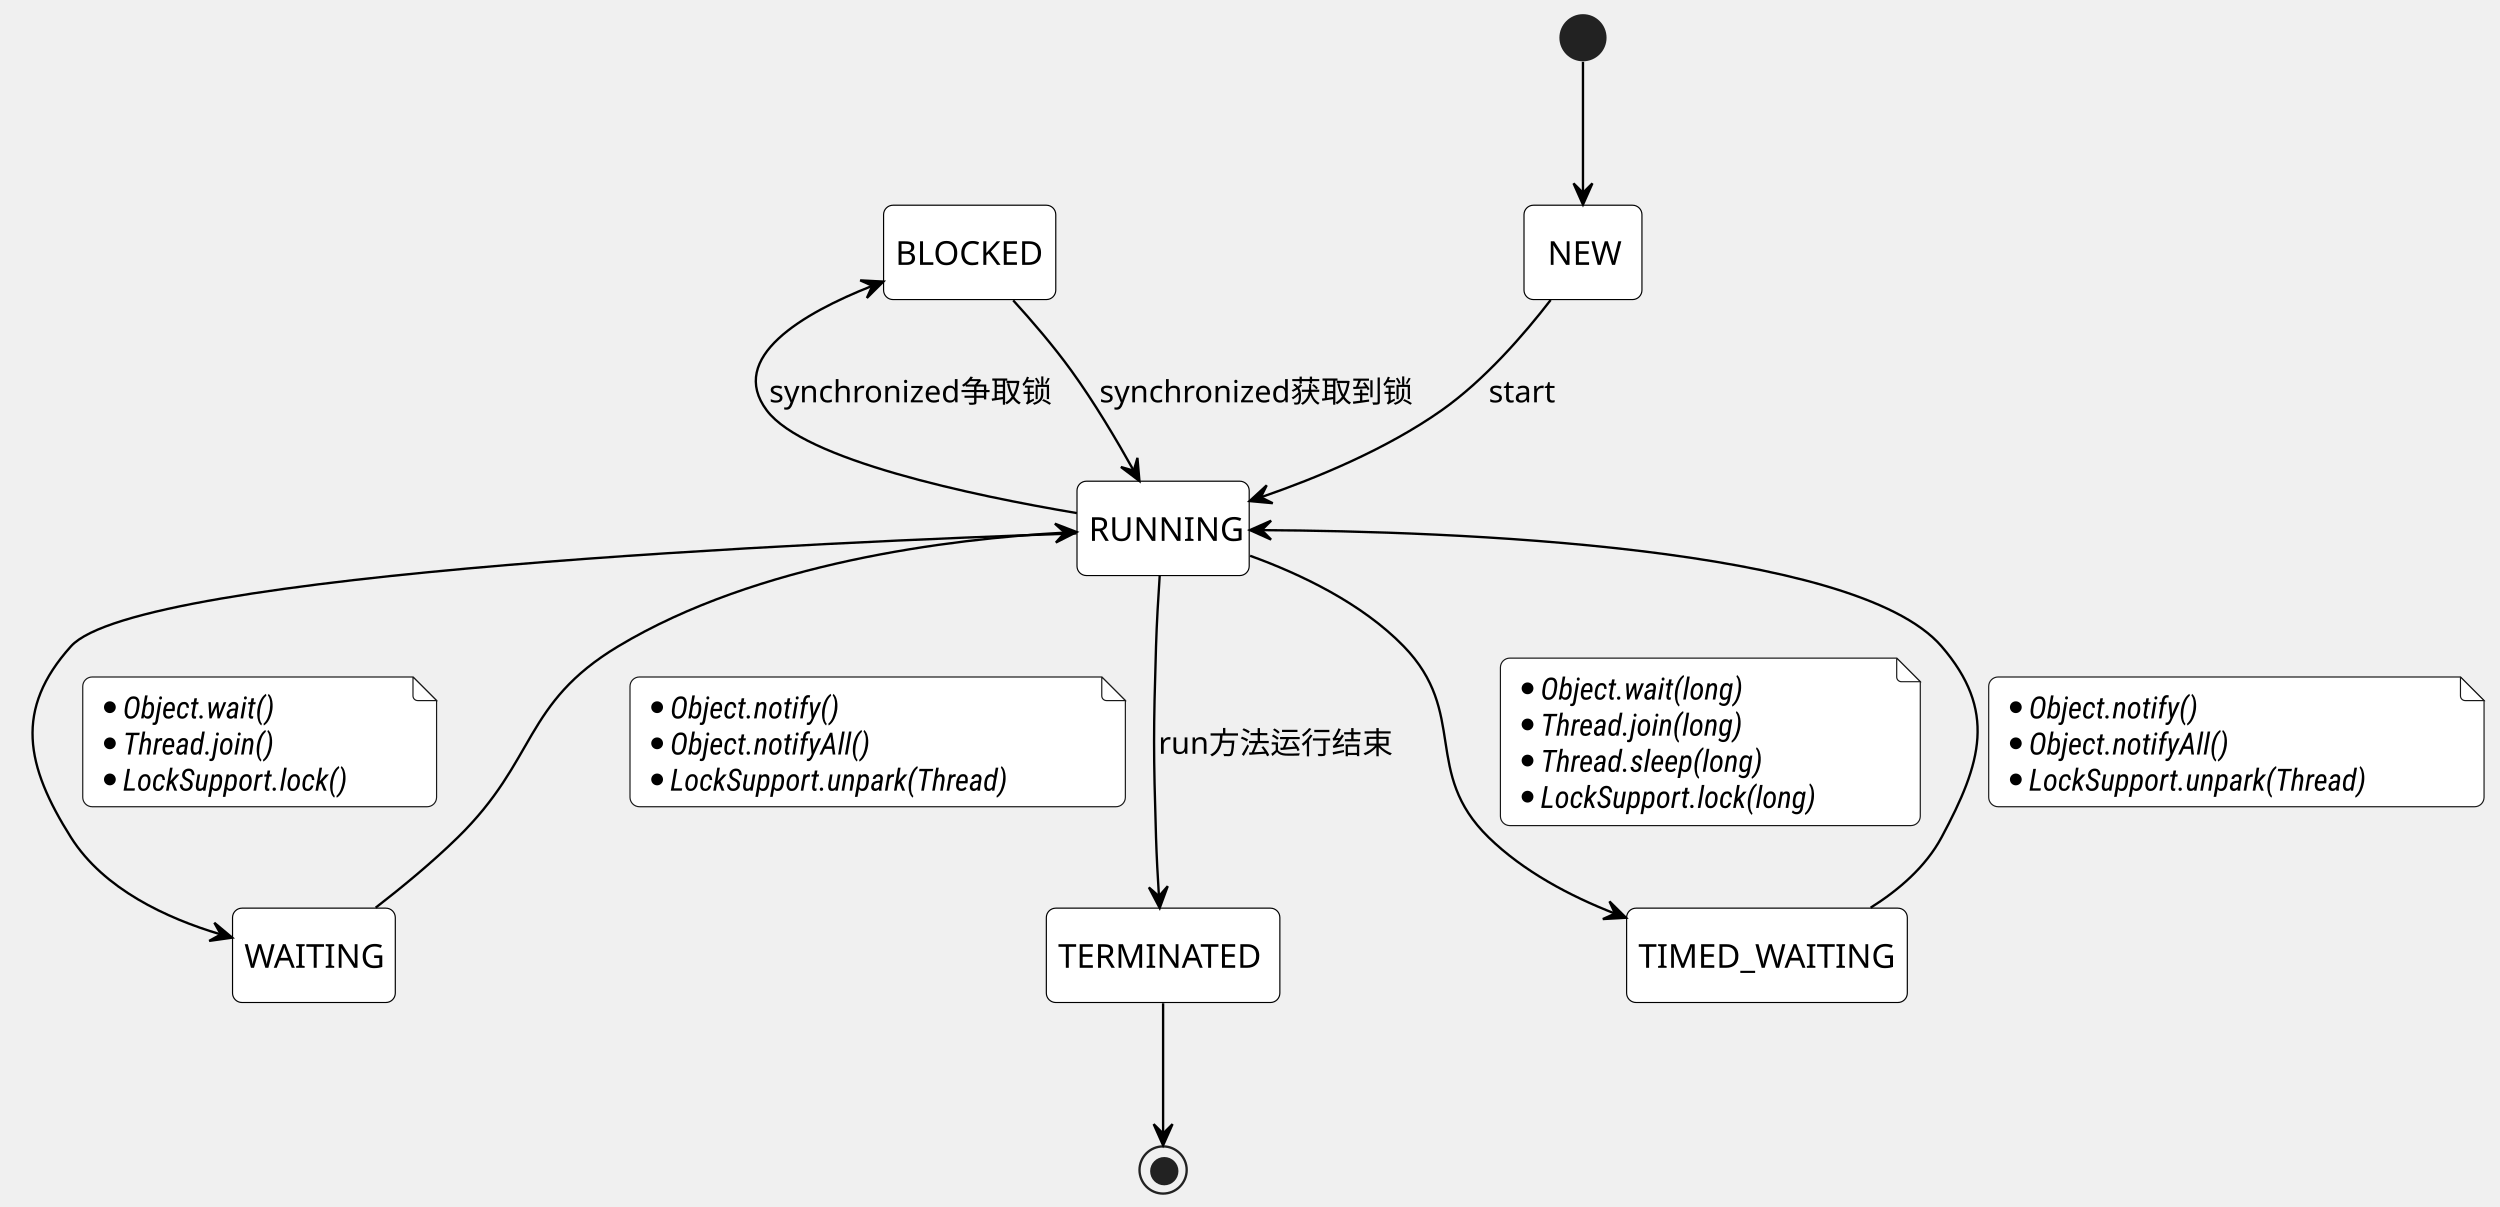
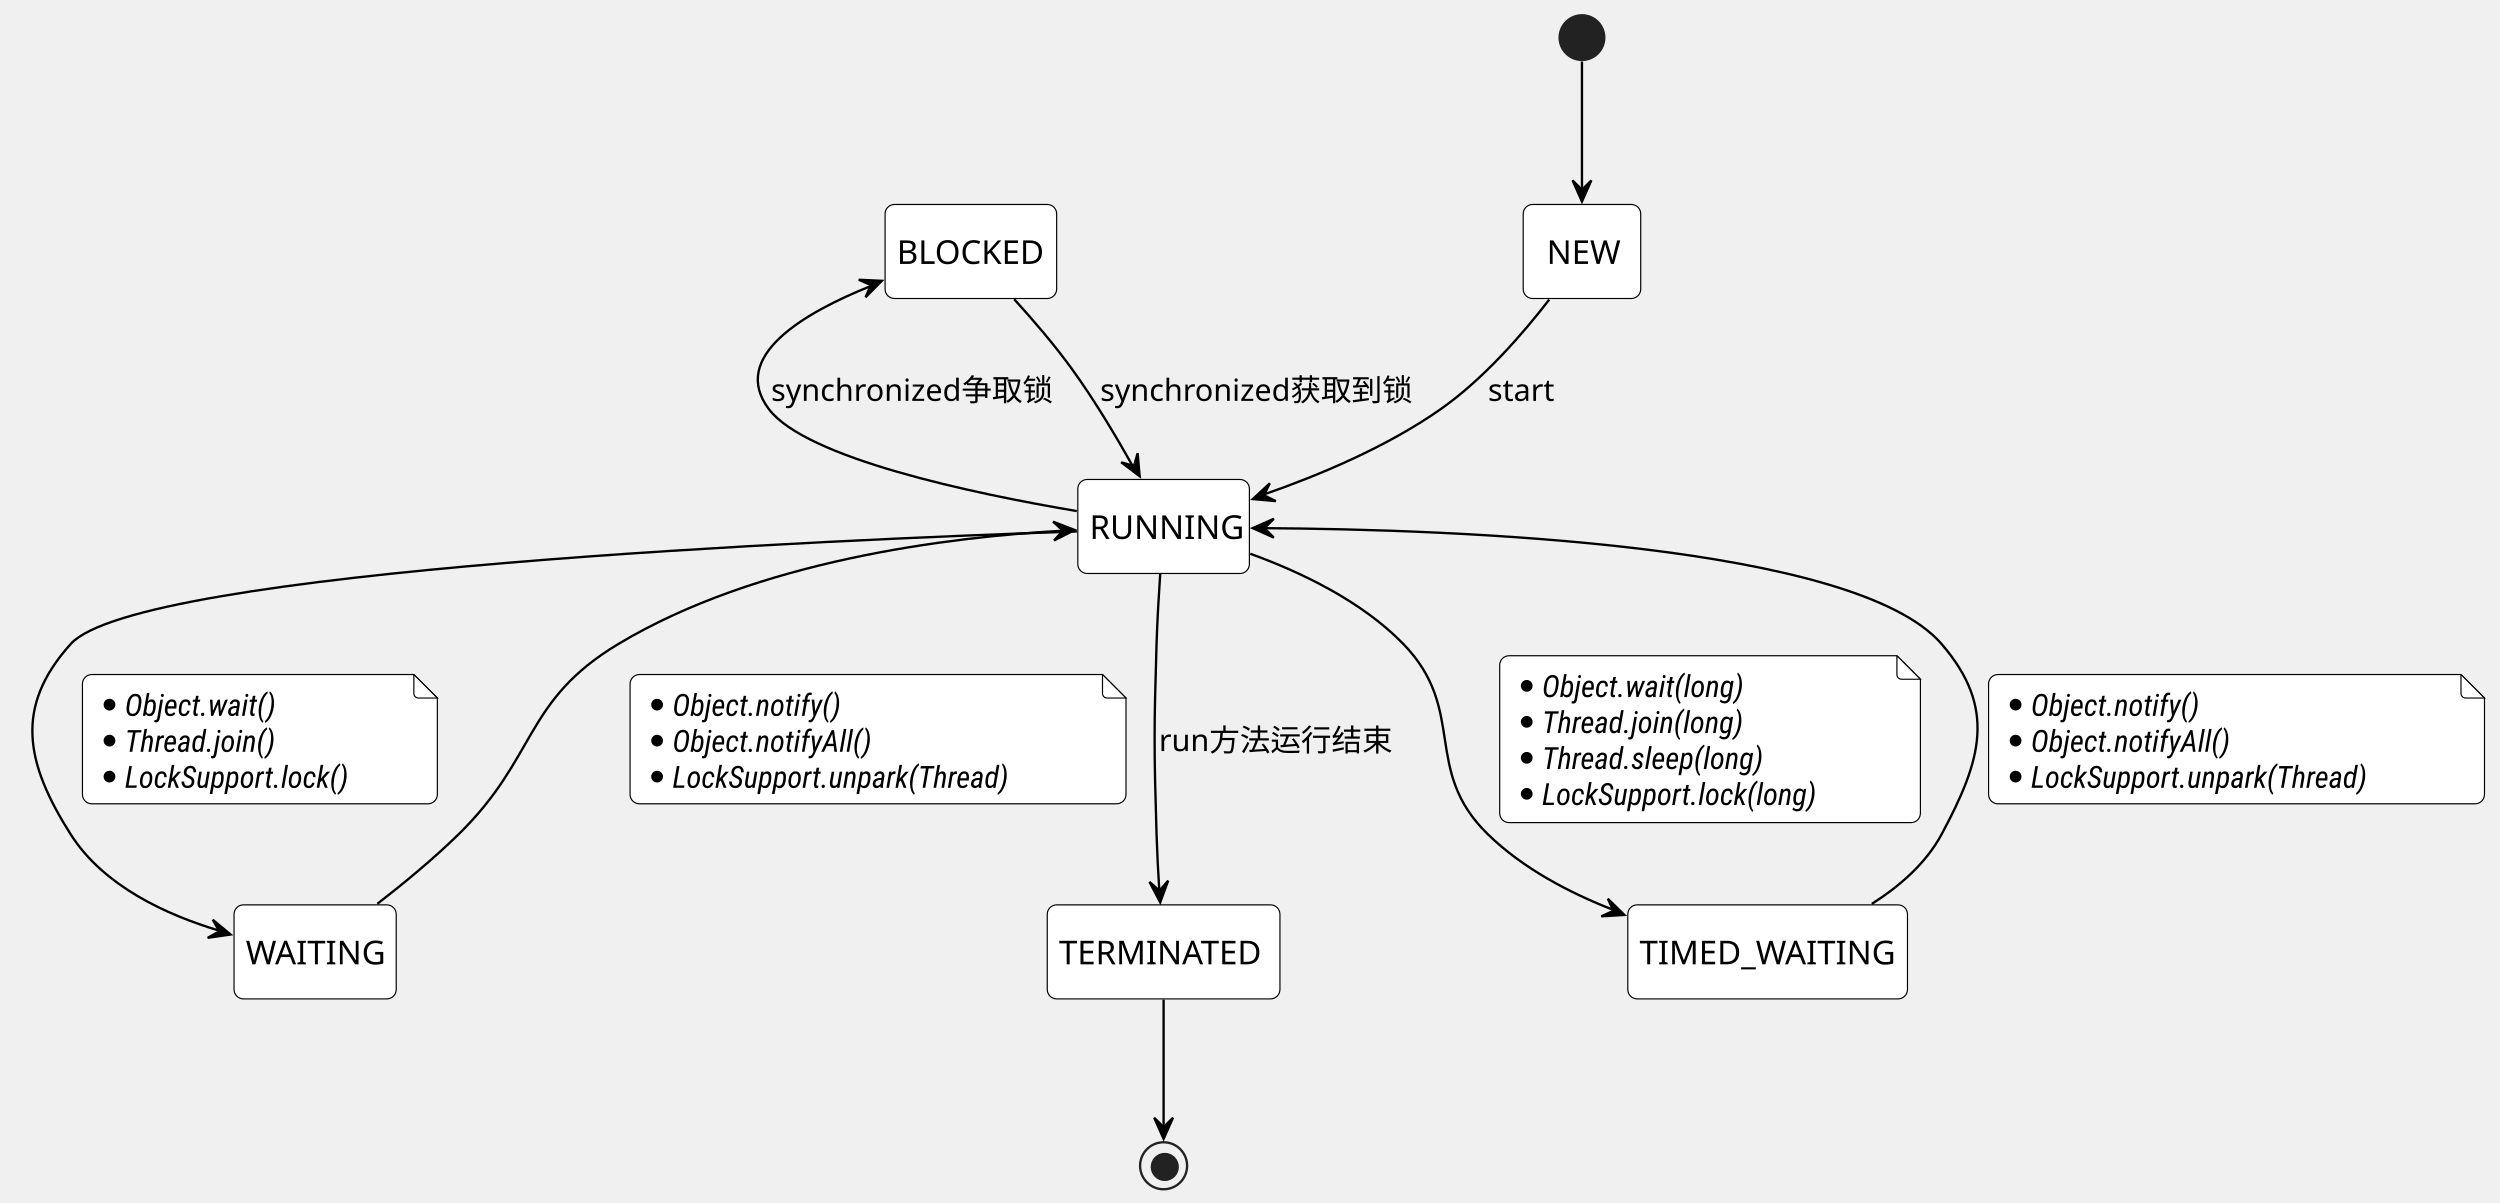
- <svg xmlns="http://www.w3.org/2000/svg" contentStyleType="text/css" height="1066.667px" preserveAspectRatio="none" style="width:2208px;height:1066px;background:#FFFFFF;" version="1.1" viewBox="0 0 2208 1066" width="2208.333px" zoomAndPan="magnify">
+ <svg xmlns="http://www.w3.org/2000/svg" contentStyleType="text/css" height="1066.667px" preserveAspectRatio="none" style="width:2216px;height:1066px;background:#FFFFFF;" version="1.1" viewBox="0 0 2216 1066" width="2216.667px" zoomAndPan="magnify">
  <defs />
  <g>
-     <ellipse cx="1398.083" cy="33.333" fill="#222222" rx="20.833" ry="20.833" style="stroke:none;stroke-width:2.083;" />
-     <rect fill="#FFFFFF" height="83.333" rx="8.333" ry="8.333" style="stroke:#000000;stroke-width:1.042;" width="104.167" x="1346" y="181.25" />
-     <text fill="#000000" font-family="sans-serif" font-size="29.167" lengthAdjust="spacing" textLength="62.5" x="1366.833" y="233.94">NEW</text>
-     <rect fill="#FFFFFF" height="83.333" rx="8.333" ry="8.333" style="stroke:#000000;stroke-width:1.042;" width="152.083" x="951.208" y="425" />
-     <text fill="#000000" font-family="sans-serif" font-size="29.167" lengthAdjust="spacing" textLength="131.25" x="961.625" y="477.69">RUNNING</text>
-     <rect fill="#FFFFFF" height="83.333" rx="8.333" ry="8.333" style="stroke:#000000;stroke-width:1.042;" width="152.083" x="780.375" y="181.25" />
-     <text fill="#000000" font-family="sans-serif" font-size="29.167" lengthAdjust="spacing" textLength="131.25" x="790.792" y="233.94">BLOCKED</text>
-     <rect fill="#FFFFFF" height="83.333" rx="8.333" ry="8.333" style="stroke:#000000;stroke-width:1.042;" width="143.75" x="205.375" y="802.083" />
-     <text fill="#000000" font-family="sans-serif" font-size="29.167" lengthAdjust="spacing" textLength="122.917" x="215.792" y="854.773">WAITING</text>
-     <rect fill="#FFFFFF" height="83.333" rx="8.333" ry="8.333" style="stroke:#000000;stroke-width:1.042;" width="206.25" x="924.125" y="802.083" />
-     <text fill="#000000" font-family="sans-serif" font-size="29.167" lengthAdjust="spacing" textLength="185.417" x="934.542" y="854.773">TERMINATED</text>
-     <rect fill="#FFFFFF" height="83.333" rx="8.333" ry="8.333" style="stroke:#000000;stroke-width:1.042;" width="247.917" x="1436.625" y="802.083" />
-     <text fill="#000000" font-family="sans-serif" font-size="29.167" lengthAdjust="spacing" textLength="227.083" x="1447.042" y="854.773">TIMED_WAITING</text>
-     <ellipse cx="1027.25" cy="1033.333" fill="none" rx="20.833" ry="20.833" style="stroke:#222222;stroke-width:2.083;" />
-     <ellipse cx="1028.292" cy="1034.375" fill="#222222" rx="12.5" ry="12.5" style="stroke:none;stroke-width:2.083;" />
-     <g id="link_*start_NEW">
-       <path d="M1398.083,54.562 C1398.083,81.625 1398.083,132.042 1398.083,170.271 " fill="none" id="*start-to-NEW" style="stroke:#000000;stroke-width:2.083;" />
-       <polygon fill="#000000" points="1398.083,180.708,1406.417,161.958,1398.083,170.292,1389.75,161.958,1398.083,180.708" style="stroke:#000000;stroke-width:2.083;" />
+     <ellipse cx="1402.25" cy="33.333" fill="#222222" rx="20.833" ry="20.833" style="stroke:none;stroke-width:2.083;" />
+     <rect fill="#FFFFFF" height="83.333" rx="8.333" ry="8.333" style="stroke:#000000;stroke-width:1.042;" width="104.167" x="1350.167" y="181.25" />
+     <text fill="#000000" font-family="sans-serif" font-size="29.167" lengthAdjust="spacing" textLength="62.5" x="1371" y="233.94">NEW</text>
+     <rect fill="#FFFFFF" height="83.333" rx="8.333" ry="8.333" style="stroke:#000000;stroke-width:1.042;" width="152.083" x="955.375" y="425" />
+     <text fill="#000000" font-family="sans-serif" font-size="29.167" lengthAdjust="spacing" textLength="131.25" x="965.792" y="477.69">RUNNING</text>
+     <rect fill="#FFFFFF" height="83.333" rx="8.333" ry="8.333" style="stroke:#000000;stroke-width:1.042;" width="152.083" x="784.542" y="181.25" />
+     <text fill="#000000" font-family="sans-serif" font-size="29.167" lengthAdjust="spacing" textLength="131.25" x="794.958" y="233.94">BLOCKED</text>
+     <rect fill="#FFFFFF" height="83.333" rx="8.333" ry="8.333" style="stroke:#000000;stroke-width:1.042;" width="143.75" x="207.458" y="802.083" />
+     <text fill="#000000" font-family="sans-serif" font-size="29.167" lengthAdjust="spacing" textLength="122.917" x="217.875" y="854.773">WAITING</text>
+     <rect fill="#FFFFFF" height="83.333" rx="8.333" ry="8.333" style="stroke:#000000;stroke-width:1.042;" width="206.25" x="928.292" y="802.083" />
+     <text fill="#000000" font-family="sans-serif" font-size="29.167" lengthAdjust="spacing" textLength="185.417" x="938.708" y="854.773">TERMINATED</text>
+     <rect fill="#FFFFFF" height="83.333" rx="8.333" ry="8.333" style="stroke:#000000;stroke-width:1.042;" width="247.917" x="1442.875" y="802.083" />
+     <text fill="#000000" font-family="sans-serif" font-size="29.167" lengthAdjust="spacing" textLength="227.083" x="1453.292" y="854.773">TIMED_WAITING</text>
+     <ellipse cx="1031.417" cy="1033.333" fill="none" rx="20.833" ry="20.833" style="stroke:#222222;stroke-width:2.083;" />
+     <ellipse cx="1032.458" cy="1034.375" fill="#222222" rx="12.5" ry="12.5" style="stroke:none;stroke-width:2.083;" />
+     <g id="link_*start*_NEW">
+       <path d="M1402.25,54.562 C1402.25,81.167 1402.25,130.312 1402.25,168.312 " fill="none" id="*start*-to-NEW" style="stroke:#000000;stroke-width:2.083;" />
+       <polygon fill="#000000" points="1402.25,178.625,1410.583,159.875,1402.25,168.208,1393.917,159.875,1402.25,178.625" style="stroke:#000000;stroke-width:2.083;" />
    </g>
    <g id="link_NEW_RUNNING">
-       <path d="M1369.542,264.958 C1346.354,295.042 1311.333,335.583 1273.083,362.5 C1224.75,396.521 1163.354,422.021 1114,439.042 " fill="none" id="NEW-to-RUNNING" style="stroke:#000000;stroke-width:2.083;" />
-       <polygon fill="#000000" points="1103.667,442.542,1124.098,444.426,1113.534,439.203,1118.756,428.638,1103.667,442.542" style="stroke:#000000;stroke-width:2.083;" />
-       <text fill="#000000" font-family="sans-serif" font-size="27.083" lengthAdjust="spacing" textLength="60.417" x="1314.75" y="355.351">start</text>
+       <path d="M1373.229,265.562 C1350.042,295.604 1315.25,335.771 1277.25,362.5 C1229.5,396.104 1168.979,421.417 1119.958,438.417 " fill="none" id="NEW-to-RUNNING" style="stroke:#000000;stroke-width:2.083;" />
+       <polygon fill="#000000" points="1110.479,442.354,1130.914,444.202,1120.34,438.998,1125.544,428.424,1110.479,442.354" style="stroke:#000000;stroke-width:2.083;" />
+       <text fill="#000000" font-family="sans-serif" font-size="27.083" lengthAdjust="spacing" textLength="60.417" x="1318.917" y="355.351">start</text>
    </g>
    <g id="link_BLOCKED_RUNNING">
-       <path d="M770.354,252.479 C708.667,276.833 642.188,315.75 677.25,362.5 C710.104,406.292 858.396,437.521 951.104,453.167 " fill="none" id="BLOCKED-backto-RUNNING" style="stroke:#000000;stroke-width:2.083;" />
-       <polygon fill="#000000" points="780.188,248.688,759.698,247.599,770.457,252.407,765.649,263.166,780.188,248.688" style="stroke:#000000;stroke-width:2.083;" />
-       <text fill="#000000" font-family="sans-serif" font-size="27.083" lengthAdjust="spacing" textLength="256.25" x="679.333" y="355.351">synchronized争取锁</text>
+       <path d="M772.417,253.312 C711.333,277.729 646.771,316.292 681.417,362.5 C714.188,406.167 861.708,437.333 954.458,453.021 " fill="none" id="BLOCKED-backto-RUNNING" style="stroke:#000000;stroke-width:2.083;" />
+       <polygon fill="#000000" points="781.667,248.917,761.171,247.958,771.961,252.698,767.221,263.488,781.667,248.917" style="stroke:#000000;stroke-width:2.083;" />
+       <text fill="#000000" font-family="sans-serif" font-size="27.083" lengthAdjust="spacing" textLength="256.25" x="683.5" y="355.351">synchronized争取锁</text>
    </g>
    <g id="link_BLOCKED_RUNNING">
-       <path d="M894.854,265.271 C911.438,283.479 930.521,305.688 946,327.083 C966.292,355.083 986.083,388.417 1001.062,415.271 " fill="none" id="BLOCKED-to-RUNNING" style="stroke:#000000;stroke-width:2.083;" />
-       <polygon fill="#000000" points="1006.354,424.833,1004.584,404.391,1001.318,415.715,989.995,412.449,1006.354,424.833" style="stroke:#000000;stroke-width:2.083;" />
-       <text fill="#000000" font-family="sans-serif" font-size="27.083" lengthAdjust="spacing" textLength="283.333" x="971" y="355.351">synchronized获取到锁</text>
+       <path d="M899.021,265.271 C915.604,283.479 934.688,305.688 950.167,327.083 C970.146,354.646 989.625,387.375 1004.521,413.979 " fill="none" id="BLOCKED-to-RUNNING" style="stroke:#000000;stroke-width:2.083;" />
+       <polygon fill="#000000" points="1010.188,422.146,1008.418,401.704,1005.152,413.027,993.828,409.762,1010.188,422.146" style="stroke:#000000;stroke-width:2.083;" />
+       <text fill="#000000" font-family="sans-serif" font-size="27.083" lengthAdjust="spacing" textLength="283.333" x="975.167" y="355.351">synchronized获取到锁</text>
    </g>
    <g id="link_RUNNING_WAITING">
-       <path d="M950.75,471.083 C733,478.521 121.812,505.104 62.667,570.833 C12.5,626.583 22.625,676.167 62.667,739.583 C91.562,785.312 147.125,810.979 194.479,825.125 " fill="none" id="RUNNING-to-WAITING" style="stroke:#000000;stroke-width:2.083;" />
-       <polygon fill="#000000" points="205.062,828.146,189.323,814.982,195.047,825.284,184.745,831.008,205.062,828.146" style="stroke:#000000;stroke-width:2.083;" />
-       <path d="M73.083,606.25 L73.083,704.167 A8.333,8.333 0 0 0 81.417,712.5 L377.25,712.5 A8.333,8.333 0 0 0 385.583,704.167 L385.583,618.75 L364.75,597.917 L81.417,597.917 A8.333,8.333 0 0 0 73.083,606.25 " fill="#FFFFFF" style="stroke:#181818;stroke-width:1.042;" />
-       <path d="M364.75,597.917 L364.75,614.583 A4.167,4.167 0 0 0 368.917,618.75 L385.583,618.75 L364.75,597.917 " fill="#FFFFFF" style="stroke:#181818;stroke-width:1.042;" />
+       <path d="M954.583,471.062 C735.896,478.417 122.083,504.854 62.667,570.833 C12.5,626.583 22.5,676.25 62.667,739.583 C91.625,785.229 147.042,810.833 194.562,825 " fill="none" id="RUNNING-to-WAITING" style="stroke:#000000;stroke-width:2.083;" />
+       <polygon fill="#000000" points="204.375,828.354,188.589,815.246,194.349,825.528,184.067,831.288,204.375,828.354" style="stroke:#000000;stroke-width:2.083;" />
+       <path d="M73.083,606.25 L73.083,704.167 A8.333,8.333 0 0 0 81.417,712.5 L379.333,712.5 A8.333,8.333 0 0 0 387.667,704.167 L387.667,618.75 L366.833,597.917 L81.417,597.917 A8.333,8.333 0 0 0 73.083,606.25 " fill="#FFFFFF" style="stroke:#000000;stroke-width:1.042;" />
+       <path d="M366.833,597.917 L366.833,614.583 A4.167,4.167 0 0 0 371,618.75 L387.667,618.75 L366.833,597.917 " fill="#FFFFFF" style="stroke:#000000;stroke-width:1.042;" />
      <ellipse cx="97.042" cy="624.605" fill="#000000" rx="5.208" ry="5.208" style="stroke:#000000;stroke-width:0.0;" />
-       <text fill="#000000" font-family="Roboto Condensed" font-size="27.083" font-style="italic" lengthAdjust="spacing" textLength="164.583" x="108.5" y="634.517">Object.wait()</text>
+       <text fill="#000000" font-family="Roboto Condensed" font-size="27.083" font-style="italic" lengthAdjust="spacing" textLength="164.583" x="110.583" y="634.517">Object.wait()</text>
      <ellipse cx="97.042" cy="656.502" fill="#000000" rx="5.208" ry="5.208" style="stroke:#000000;stroke-width:0.0;" />
-       <text fill="#000000" font-family="Roboto Condensed" font-size="27.083" font-style="italic" lengthAdjust="spacing" textLength="164.583" x="108.5" y="666.414">Thread.join()</text>
+       <text fill="#000000" font-family="Roboto Condensed" font-size="27.083" font-style="italic" lengthAdjust="spacing" textLength="164.583" x="110.583" y="666.414">Thread.join()</text>
      <ellipse cx="97.042" cy="688.399" fill="#000000" rx="5.208" ry="5.208" style="stroke:#000000;stroke-width:0.0;" />
-       <text fill="#000000" font-family="Roboto Condensed" font-size="27.083" font-style="italic" lengthAdjust="spacing" textLength="245.833" x="108.5" y="698.311">LockSupport.lock()</text>
+       <text fill="#000000" font-family="Roboto Condensed" font-size="27.083" font-style="italic" lengthAdjust="spacing" textLength="245.833" x="110.583" y="698.311">LockSupport.lock()</text>
    </g>
    <g id="link_WAITING_RUNNING">
-       <path d="M331.771,801.667 C355.021,783.667 381.896,761.562 404.333,739.583 C474.333,671.083 462.042,621.25 546,570.833 C669.292,496.812 838.562,476 940.021,470.417 " fill="none" id="WAITING-to-RUNNING" style="stroke:#000000;stroke-width:2.083;" />
-       <polygon fill="#000000" points="950.833,469.875,931.679,462.519,940.431,470.411,932.538,479.163,950.833,469.875" style="stroke:#000000;stroke-width:2.083;" />
-       <path d="M556.417,606.25 L556.417,704.167 A8.333,8.333 0 0 0 564.75,712.5 L985.583,712.5 A8.333,8.333 0 0 0 993.917,704.167 L993.917,618.75 L973.083,597.917 L564.75,597.917 A8.333,8.333 0 0 0 556.417,606.25 " fill="#FFFFFF" style="stroke:#181818;stroke-width:1.042;" />
-       <path d="M973.083,597.917 L973.083,614.583 A4.167,4.167 0 0 0 977.25,618.75 L993.917,618.75 L973.083,597.917 " fill="#FFFFFF" style="stroke:#181818;stroke-width:1.042;" />
-       <ellipse cx="580.375" cy="624.605" fill="#000000" rx="5.208" ry="5.208" style="stroke:#000000;stroke-width:0.0;" />
-       <text fill="#000000" font-family="Roboto Condensed" font-size="27.083" font-style="italic" lengthAdjust="spacing" textLength="187.5" x="591.833" y="634.517">Object.notify()</text>
-       <ellipse cx="580.375" cy="656.502" fill="#000000" rx="5.208" ry="5.208" style="stroke:#000000;stroke-width:0.0;" />
-       <text fill="#000000" font-family="Roboto Condensed" font-size="27.083" font-style="italic" lengthAdjust="spacing" textLength="222.917" x="591.833" y="666.414">Object.notifyAll()</text>
-       <ellipse cx="580.375" cy="688.399" fill="#000000" rx="5.208" ry="5.208" style="stroke:#000000;stroke-width:0.0;" />
-       <text fill="#000000" font-family="Roboto Condensed" font-size="27.083" font-style="italic" lengthAdjust="spacing" textLength="370.833" x="591.833" y="698.311">LockSupport.unpark(Thread)</text>
+       <path d="M334.479,801.167 C357.583,783.271 384.167,761.354 406.417,739.583 C476.417,671.083 464.104,621.208 548.083,570.833 C671.417,496.854 840.562,476 942.583,470.396 " fill="none" id="WAITING-to-RUNNING" style="stroke:#000000;stroke-width:2.083;" />
+       <polygon fill="#000000" points="952.583,469.792,933.43,462.432,942.18,470.327,934.286,479.077,952.583,469.792" style="stroke:#000000;stroke-width:2.083;" />
+       <path d="M558.5,606.25 L558.5,704.167 A8.333,8.333 0 0 0 566.833,712.5 L989.75,712.5 A8.333,8.333 0 0 0 998.083,704.167 L998.083,618.75 L977.25,597.917 L566.833,597.917 A8.333,8.333 0 0 0 558.5,606.25 " fill="#FFFFFF" style="stroke:#000000;stroke-width:1.042;" />
+       <path d="M977.25,597.917 L977.25,614.583 A4.167,4.167 0 0 0 981.417,618.75 L998.083,618.75 L977.25,597.917 " fill="#FFFFFF" style="stroke:#000000;stroke-width:1.042;" />
+       <ellipse cx="582.458" cy="624.605" fill="#000000" rx="5.208" ry="5.208" style="stroke:#000000;stroke-width:0.0;" />
+       <text fill="#000000" font-family="Roboto Condensed" font-size="27.083" font-style="italic" lengthAdjust="spacing" textLength="187.5" x="596" y="634.517">Object.notify()</text>
+       <ellipse cx="582.458" cy="656.502" fill="#000000" rx="5.208" ry="5.208" style="stroke:#000000;stroke-width:0.0;" />
+       <text fill="#000000" font-family="Roboto Condensed" font-size="27.083" font-style="italic" lengthAdjust="spacing" textLength="222.917" x="596" y="666.414">Object.notifyAll()</text>
+       <ellipse cx="582.458" cy="688.399" fill="#000000" rx="5.208" ry="5.208" style="stroke:#000000;stroke-width:0.0;" />
+       <text fill="#000000" font-family="Roboto Condensed" font-size="27.083" font-style="italic" lengthAdjust="spacing" textLength="370.833" x="596" y="698.311">LockSupport.unpark(Thread)</text>
    </g>
    <g id="link_RUNNING_TERMINATED">
-       <path d="M1024.25,508.479 C1022.979,527.354 1021.625,550.25 1021,570.833 C1018.708,645.792 1018.708,664.625 1021,739.583 C1021.521,756.312 1022.5,774.562 1023.542,790.938 " fill="none" id="RUNNING-to-TERMINATED" style="stroke:#000000;stroke-width:2.083;" />
-       <polygon fill="#000000" points="1024.25,801.938,1031.332,782.68,1023.565,791.543,1014.702,783.776,1024.25,801.938" style="stroke:#000000;stroke-width:2.083;" />
-       <text fill="#000000" font-family="sans-serif" font-size="27.083" lengthAdjust="spacing" textLength="206.25" x="1023.083" y="665.767">run方法运行结束</text>
+       <path d="M1028.417,508.479 C1027.146,527.354 1025.812,550.25 1025.167,570.833 C1022.875,645.792 1022.875,664.625 1025.167,739.583 C1025.667,755.979 1026.625,773.854 1027.646,790 " fill="none" id="RUNNING-to-TERMINATED" style="stroke:#000000;stroke-width:2.083;" />
+       <polygon fill="#000000" points="1028.417,799.854,1035.499,780.597,1027.732,789.46,1018.868,781.693,1028.417,799.854" style="stroke:#000000;stroke-width:2.083;" />
+       <text fill="#000000" font-family="sans-serif" font-size="27.083" lengthAdjust="spacing" textLength="206.25" x="1027.25" y="665.767">run方法运行结束</text>
    </g>
    <g id="link_RUNNING_TIMED_WAITING">
-       <path d="M1104.083,490.854 C1148.479,506.938 1202.688,532.667 1239.75,570.833 C1296.917,629.729 1256,682.271 1314.75,739.583 C1345.562,769.625 1386.458,791.333 1426.062,806.771 " fill="none" id="RUNNING-to-TIMED_WAITING" style="stroke:#000000;stroke-width:2.083;" />
-       <polygon fill="#000000" points="1436.104,810.562,1421.513,796.137,1426.361,806.879,1415.619,811.727,1436.104,810.562" style="stroke:#000000;stroke-width:2.083;" />
-       <path d="M1325.167,589.583 L1325.167,720.833 A8.333,8.333 0 0 0 1333.5,729.167 L1687.667,729.167 A8.333,8.333 0 0 0 1696,720.833 L1696,602.083 L1675.167,581.25 L1333.5,581.25 A8.333,8.333 0 0 0 1325.167,589.583 " fill="#FFFFFF" style="stroke:#181818;stroke-width:1.042;" />
-       <path d="M1675.167,581.25 L1675.167,597.917 A4.167,4.167 0 0 0 1679.333,602.083 L1696,602.083 L1675.167,581.25 " fill="#FFFFFF" style="stroke:#181818;stroke-width:1.042;" />
-       <ellipse cx="1349.125" cy="607.939" fill="#000000" rx="5.208" ry="5.208" style="stroke:#000000;stroke-width:0.0;" />
-       <text fill="#000000" font-family="Roboto Condensed" font-size="27.083" font-style="italic" lengthAdjust="spacing" textLength="222.917" x="1360.583" y="617.851">Object.wait(long)</text>
-       <ellipse cx="1349.125" cy="639.836" fill="#000000" rx="5.208" ry="5.208" style="stroke:#000000;stroke-width:0.0;" />
-       <text fill="#000000" font-family="Roboto Condensed" font-size="27.083" font-style="italic" lengthAdjust="spacing" textLength="222.917" x="1360.583" y="649.748">Thread.join(long)</text>
-       <ellipse cx="1349.125" cy="671.733" fill="#000000" rx="5.208" ry="5.208" style="stroke:#000000;stroke-width:0.0;" />
-       <text fill="#000000" font-family="Roboto Condensed" font-size="27.083" font-style="italic" lengthAdjust="spacing" textLength="241.667" x="1360.583" y="681.645">Thread.sleep(long)</text>
-       <ellipse cx="1349.125" cy="703.63" fill="#000000" rx="5.208" ry="5.208" style="stroke:#000000;stroke-width:0.0;" />
-       <text fill="#000000" font-family="Roboto Condensed" font-size="27.083" font-style="italic" lengthAdjust="spacing" textLength="304.167" x="1360.583" y="713.542">LockSupport.lock(long)</text>
+       <path d="M1108.25,490.854 C1152.646,506.938 1206.854,532.667 1243.917,570.833 C1301.083,629.729 1260.083,682.354 1318.917,739.583 C1349.875,769.688 1390.958,791.396 1430.75,806.812 " fill="none" id="RUNNING-to-TIMED_WAITING" style="stroke:#000000;stroke-width:2.083;" />
+       <polygon fill="#000000" points="1439.854,811,1425.2,796.638,1430.095,807.359,1419.374,812.254,1439.854,811" style="stroke:#000000;stroke-width:2.083;" />
+       <path d="M1329.333,589.583 L1329.333,720.833 A8.333,8.333 0 0 0 1337.667,729.167 L1693.917,729.167 A8.333,8.333 0 0 0 1702.25,720.833 L1702.25,602.083 L1681.417,581.25 L1337.667,581.25 A8.333,8.333 0 0 0 1329.333,589.583 " fill="#FFFFFF" style="stroke:#000000;stroke-width:1.042;" />
+       <path d="M1681.417,581.25 L1681.417,597.917 A4.167,4.167 0 0 0 1685.583,602.083 L1702.25,602.083 L1681.417,581.25 " fill="#FFFFFF" style="stroke:#000000;stroke-width:1.042;" />
+       <ellipse cx="1353.292" cy="607.939" fill="#000000" rx="5.208" ry="5.208" style="stroke:#000000;stroke-width:0.0;" />
+       <text fill="#000000" font-family="Roboto Condensed" font-size="27.083" font-style="italic" lengthAdjust="spacing" textLength="222.917" x="1366.833" y="617.851">Object.wait(long)</text>
+       <ellipse cx="1353.292" cy="639.836" fill="#000000" rx="5.208" ry="5.208" style="stroke:#000000;stroke-width:0.0;" />
+       <text fill="#000000" font-family="Roboto Condensed" font-size="27.083" font-style="italic" lengthAdjust="spacing" textLength="222.917" x="1366.833" y="649.748">Thread.join(long)</text>
+       <ellipse cx="1353.292" cy="671.733" fill="#000000" rx="5.208" ry="5.208" style="stroke:#000000;stroke-width:0.0;" />
+       <text fill="#000000" font-family="Roboto Condensed" font-size="27.083" font-style="italic" lengthAdjust="spacing" textLength="241.667" x="1366.833" y="681.645">Thread.sleep(long)</text>
+       <ellipse cx="1353.292" cy="703.63" fill="#000000" rx="5.208" ry="5.208" style="stroke:#000000;stroke-width:0.0;" />
+       <text fill="#000000" font-family="Roboto Condensed" font-size="27.083" font-style="italic" lengthAdjust="spacing" textLength="304.167" x="1366.833" y="713.542">LockSupport.lock(long)</text>
    </g>
    <g id="link_TIMED_WAITING_RUNNING">
-       <path d="M1652.125,801.688 C1676.938,786.104 1700.771,765.604 1714.75,739.583 C1750.25,673.521 1763.729,627.625 1714.75,570.833 C1638.208,482.083 1282.042,469.25 1114.646,468.208 " fill="none" id="TIMED_WAITING-to-RUNNING" style="stroke:#000000;stroke-width:2.083;" />
-       <polygon fill="#000000" points="1103.896,468.167,1122.622,476.553,1114.312,468.196,1122.67,459.887,1103.896,468.167" style="stroke:#000000;stroke-width:2.083;" />
-       <path d="M1756.417,606.25 L1756.417,704.167 A8.333,8.333 0 0 0 1764.75,712.5 L2185.583,712.5 A8.333,8.333 0 0 0 2193.917,704.167 L2193.917,618.75 L2173.083,597.917 L1764.75,597.917 A8.333,8.333 0 0 0 1756.417,606.25 " fill="#FFFFFF" style="stroke:#181818;stroke-width:1.042;" />
-       <path d="M2173.083,597.917 L2173.083,614.583 A4.167,4.167 0 0 0 2177.25,618.75 L2193.917,618.75 L2173.083,597.917 " fill="#FFFFFF" style="stroke:#181818;stroke-width:1.042;" />
-       <ellipse cx="1780.375" cy="624.605" fill="#000000" rx="5.208" ry="5.208" style="stroke:#000000;stroke-width:0.0;" />
-       <text fill="#000000" font-family="Roboto Condensed" font-size="27.083" font-style="italic" lengthAdjust="spacing" textLength="187.5" x="1791.833" y="634.517">Object.notify()</text>
-       <ellipse cx="1780.375" cy="656.502" fill="#000000" rx="5.208" ry="5.208" style="stroke:#000000;stroke-width:0.0;" />
-       <text fill="#000000" font-family="Roboto Condensed" font-size="27.083" font-style="italic" lengthAdjust="spacing" textLength="222.917" x="1791.833" y="666.414">Object.notifyAll()</text>
-       <ellipse cx="1780.375" cy="688.399" fill="#000000" rx="5.208" ry="5.208" style="stroke:#000000;stroke-width:0.0;" />
-       <text fill="#000000" font-family="Roboto Condensed" font-size="27.083" font-style="italic" lengthAdjust="spacing" textLength="370.833" x="1791.833" y="698.311">LockSupport.unpark(Thread)</text>
+       <path d="M1659.188,801.188 C1683.708,785.646 1707.188,765.312 1721,739.583 C1756.5,673.521 1770,627.625 1721,570.833 C1644.375,482.021 1288.396,469.188 1120.083,468.167 " fill="none" id="TIMED_WAITING-to-RUNNING" style="stroke:#000000;stroke-width:2.083;" />
+       <polygon fill="#000000" points="1110.375,468.125,1129.101,476.512,1120.792,468.155,1129.149,459.845,1110.375,468.125" style="stroke:#000000;stroke-width:2.083;" />
+       <path d="M1762.667,606.25 L1762.667,704.167 A8.333,8.333 0 0 0 1771,712.5 L2193.917,712.5 A8.333,8.333 0 0 0 2202.25,704.167 L2202.25,618.75 L2181.417,597.917 L1771,597.917 A8.333,8.333 0 0 0 1762.667,606.25 " fill="#FFFFFF" style="stroke:#000000;stroke-width:1.042;" />
+       <path d="M2181.417,597.917 L2181.417,614.583 A4.167,4.167 0 0 0 2185.583,618.75 L2202.25,618.75 L2181.417,597.917 " fill="#FFFFFF" style="stroke:#000000;stroke-width:1.042;" />
+       <ellipse cx="1786.625" cy="624.605" fill="#000000" rx="5.208" ry="5.208" style="stroke:#000000;stroke-width:0.0;" />
+       <text fill="#000000" font-family="Roboto Condensed" font-size="27.083" font-style="italic" lengthAdjust="spacing" textLength="187.5" x="1800.167" y="634.517">Object.notify()</text>
+       <ellipse cx="1786.625" cy="656.502" fill="#000000" rx="5.208" ry="5.208" style="stroke:#000000;stroke-width:0.0;" />
+       <text fill="#000000" font-family="Roboto Condensed" font-size="27.083" font-style="italic" lengthAdjust="spacing" textLength="222.917" x="1800.167" y="666.414">Object.notifyAll()</text>
+       <ellipse cx="1786.625" cy="688.399" fill="#000000" rx="5.208" ry="5.208" style="stroke:#000000;stroke-width:0.0;" />
+       <text fill="#000000" font-family="Roboto Condensed" font-size="27.083" font-style="italic" lengthAdjust="spacing" textLength="370.833" x="1800.167" y="698.311">LockSupport.unpark(Thread)</text>
    </g>
-     <g id="link_TERMINATED_*end">
-       <path d="M1027.25,886.062 C1027.25,920.604 1027.25,969.604 1027.25,1000.917 " fill="none" id="TERMINATED-to-*end" style="stroke:#000000;stroke-width:2.083;" />
-       <polygon fill="#000000" points="1027.25,1011.583,1035.583,992.833,1027.25,1001.167,1018.917,992.833,1027.25,1011.583" style="stroke:#000000;stroke-width:2.083;" />
+     <g id="link_TERMINATED_*end*">
+       <path d="M1031.417,886.062 C1031.417,919.979 1031.417,967.896 1031.417,999.25 " fill="none" id="TERMINATED-to-*end*" style="stroke:#000000;stroke-width:2.083;" />
+       <polygon fill="#000000" points="1031.417,1009.5,1039.75,990.75,1031.417,999.083,1023.083,990.75,1031.417,1009.5" style="stroke:#000000;stroke-width:2.083;" />
    </g>
  </g>
</svg>
